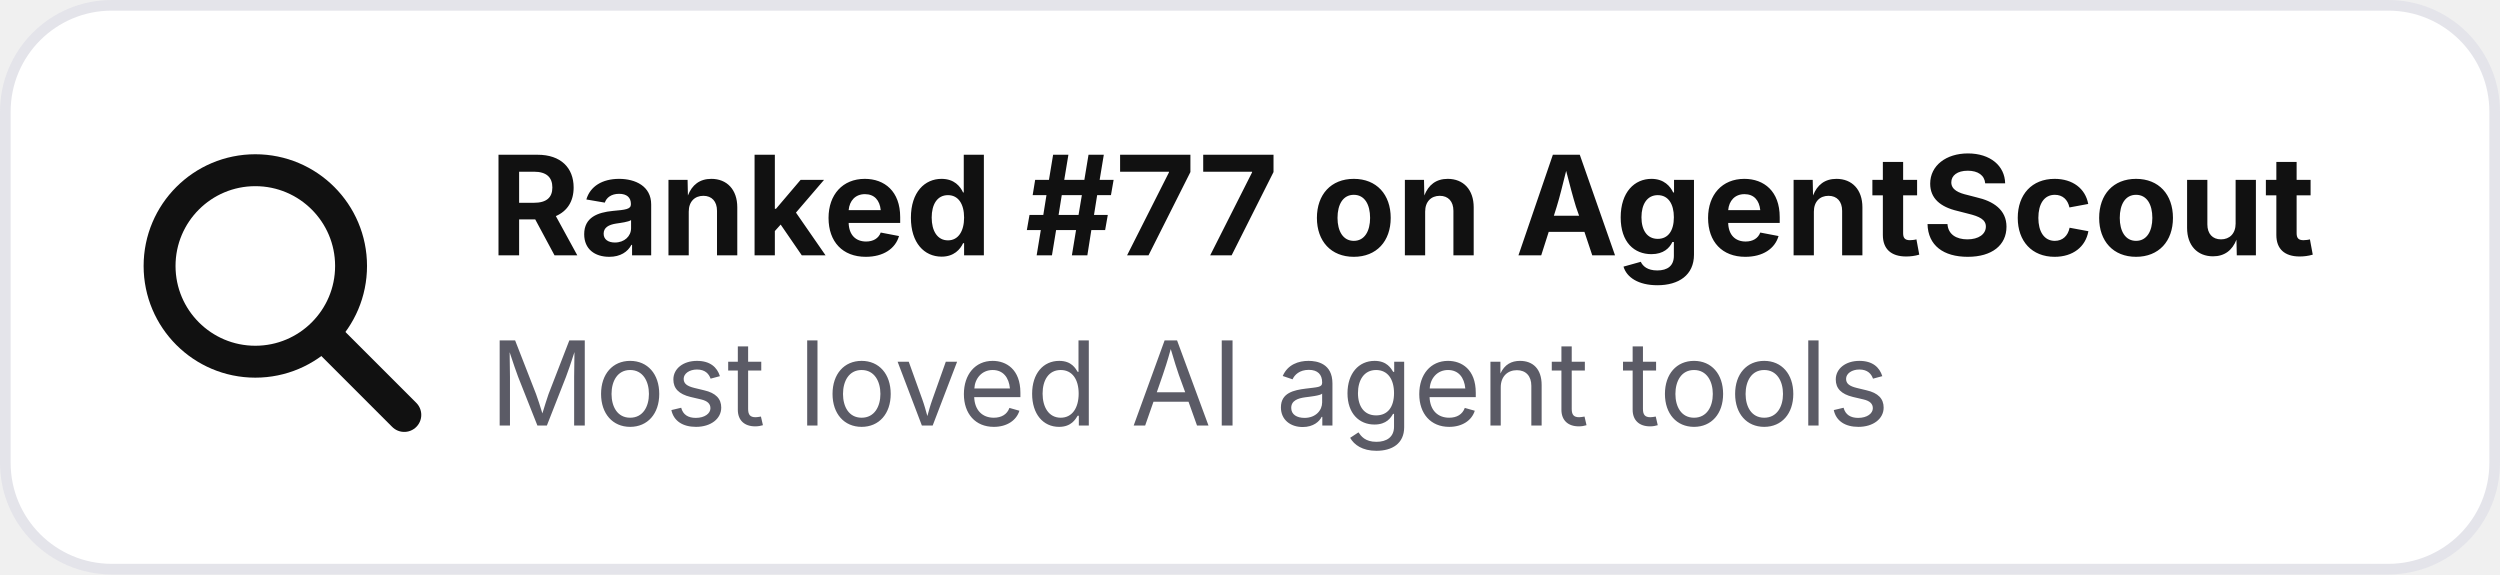
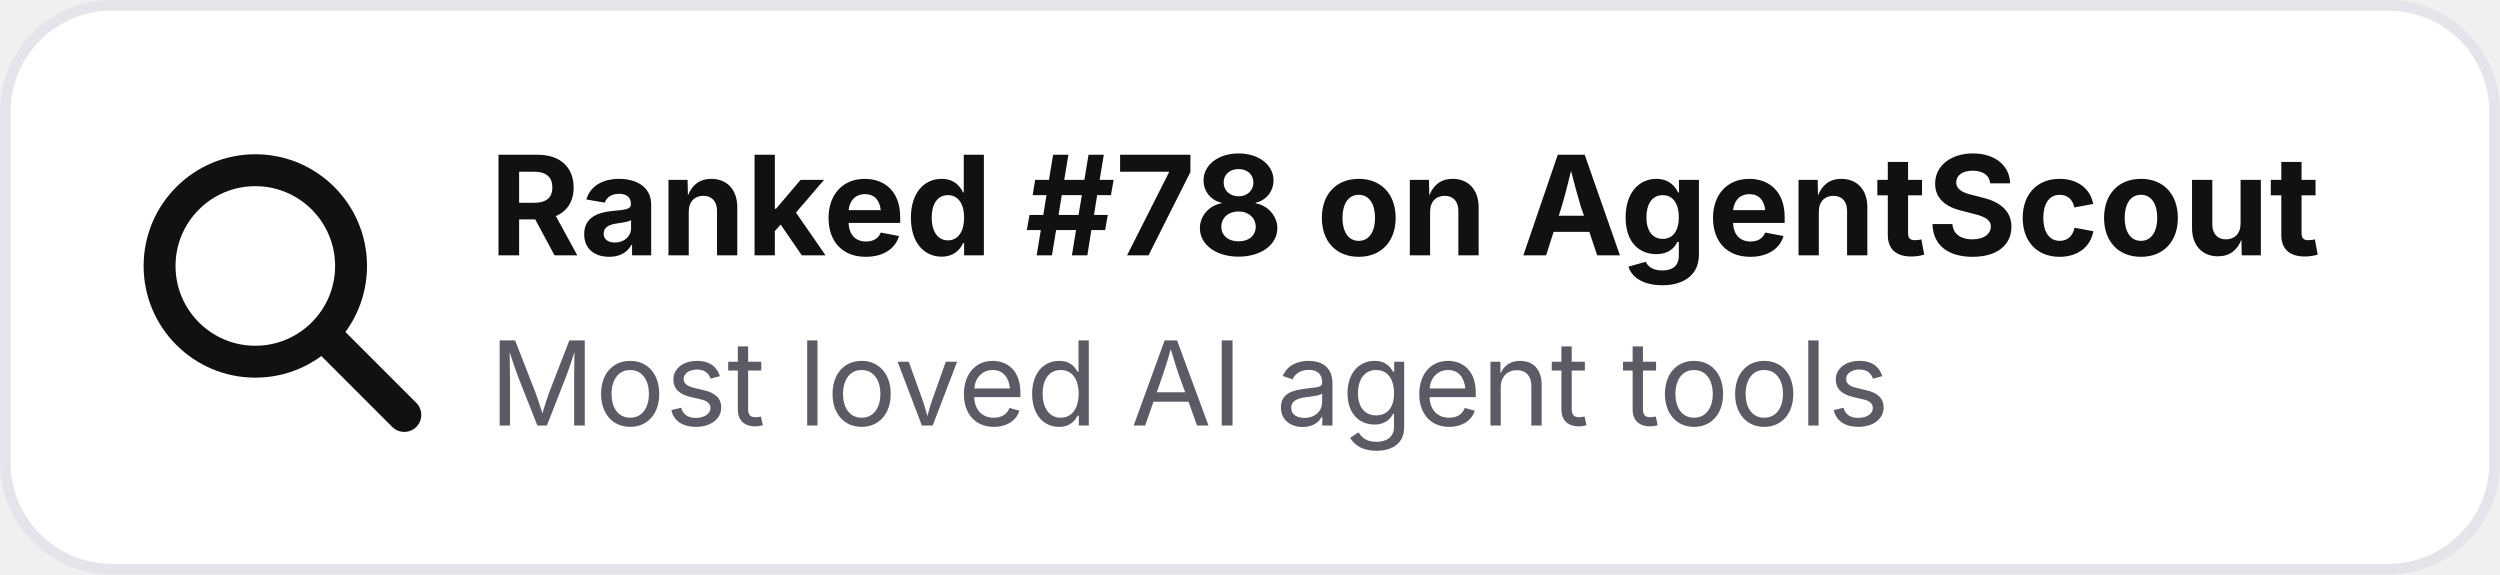
- <svg xmlns="http://www.w3.org/2000/svg" width="235" height="54" viewBox="0 0 235 54" role="img" aria-label="Ranked #77 on AgentScout">
+ <svg xmlns="http://www.w3.org/2000/svg" width="235" height="54" viewBox="0 0 235 54" role="img" aria-label="Ranked #78 on AgentScout">
  <rect x=".5" y=".5" width="234" height="53" rx="10" fill="#ffffff" stroke="#e4e4ea" />
  <circle cx="24" cy="25" r="9" fill="none" stroke="#111111" stroke-width="3" />
  <path d="M31 32l7 7" stroke="#111111" stroke-width="3.2" stroke-linecap="round" />
-   <text x="46" y="24" font-family="Inter,Segoe UI,Arial,sans-serif" font-size="13" font-weight="700" fill="#111111">Ranked #77 on AgentScout</text>
+   <text x="46" y="24" font-family="Inter,Segoe UI,Arial,sans-serif" font-size="13" font-weight="700" fill="#111111">Ranked #78 on AgentScout</text>
  <text x="46" y="40" font-family="Inter,Segoe UI,Arial,sans-serif" font-size="11" fill="#5b5b66">Most loved AI agent tools</text>
</svg>
